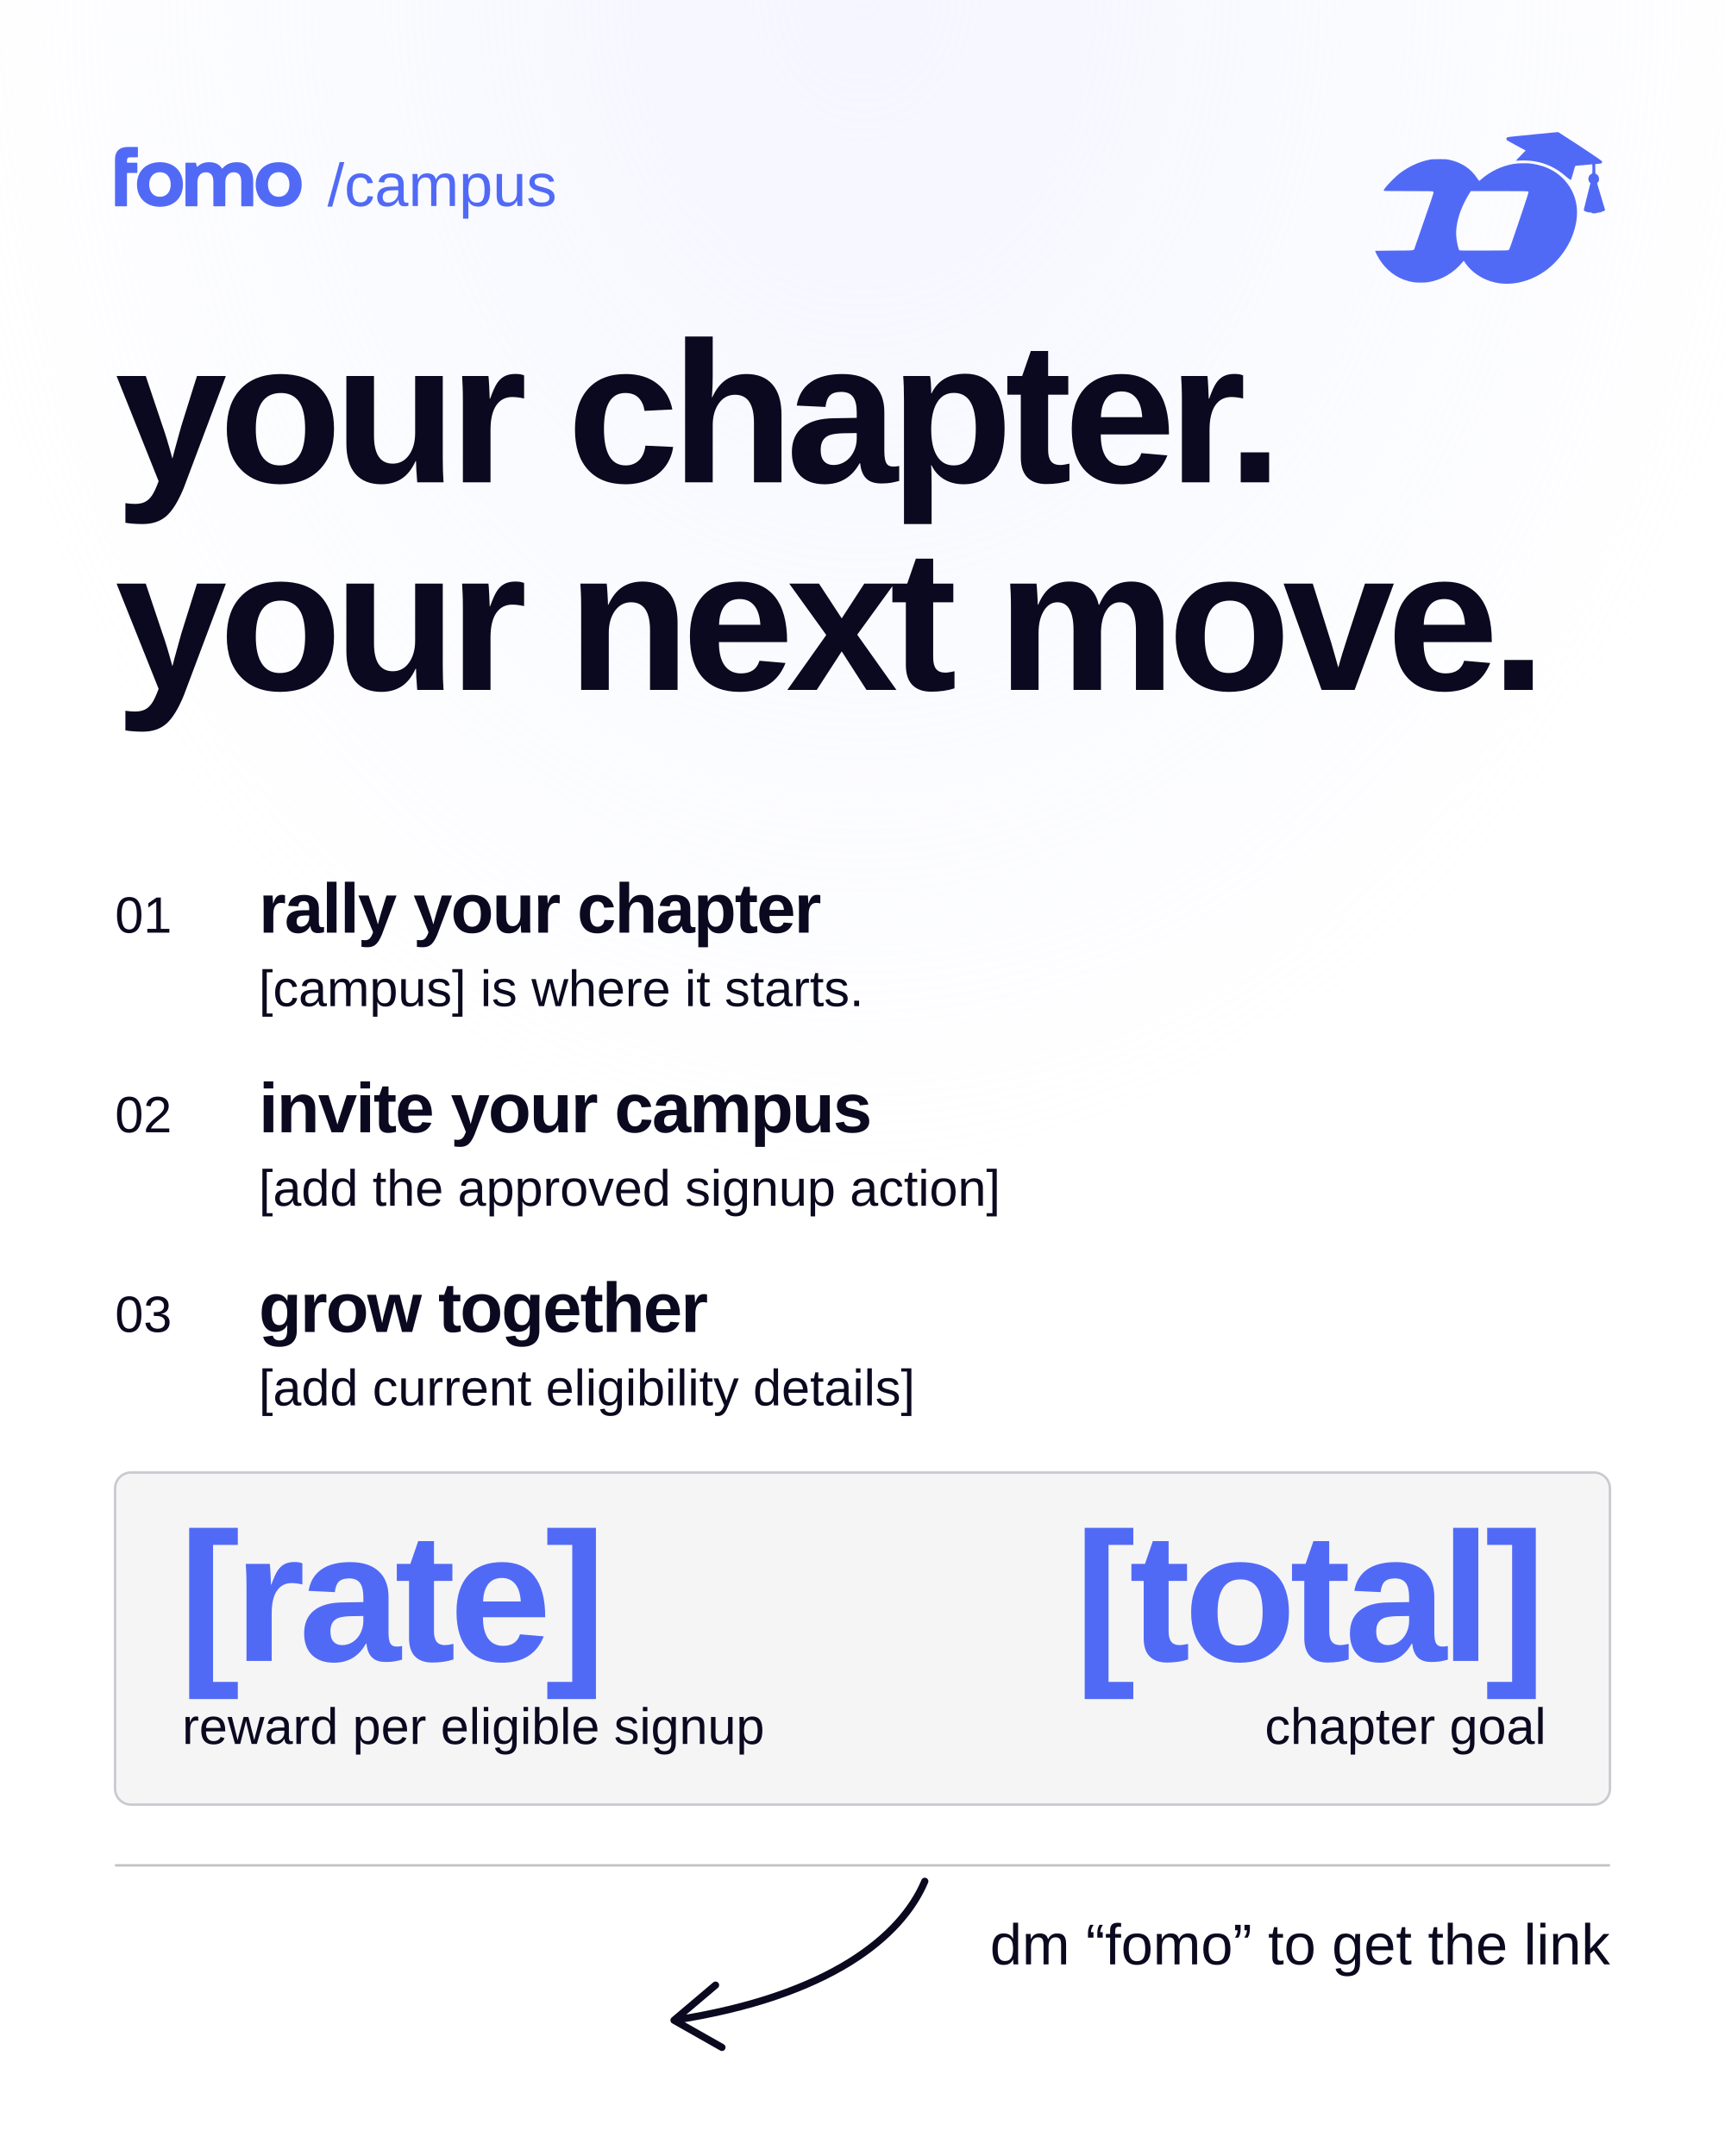
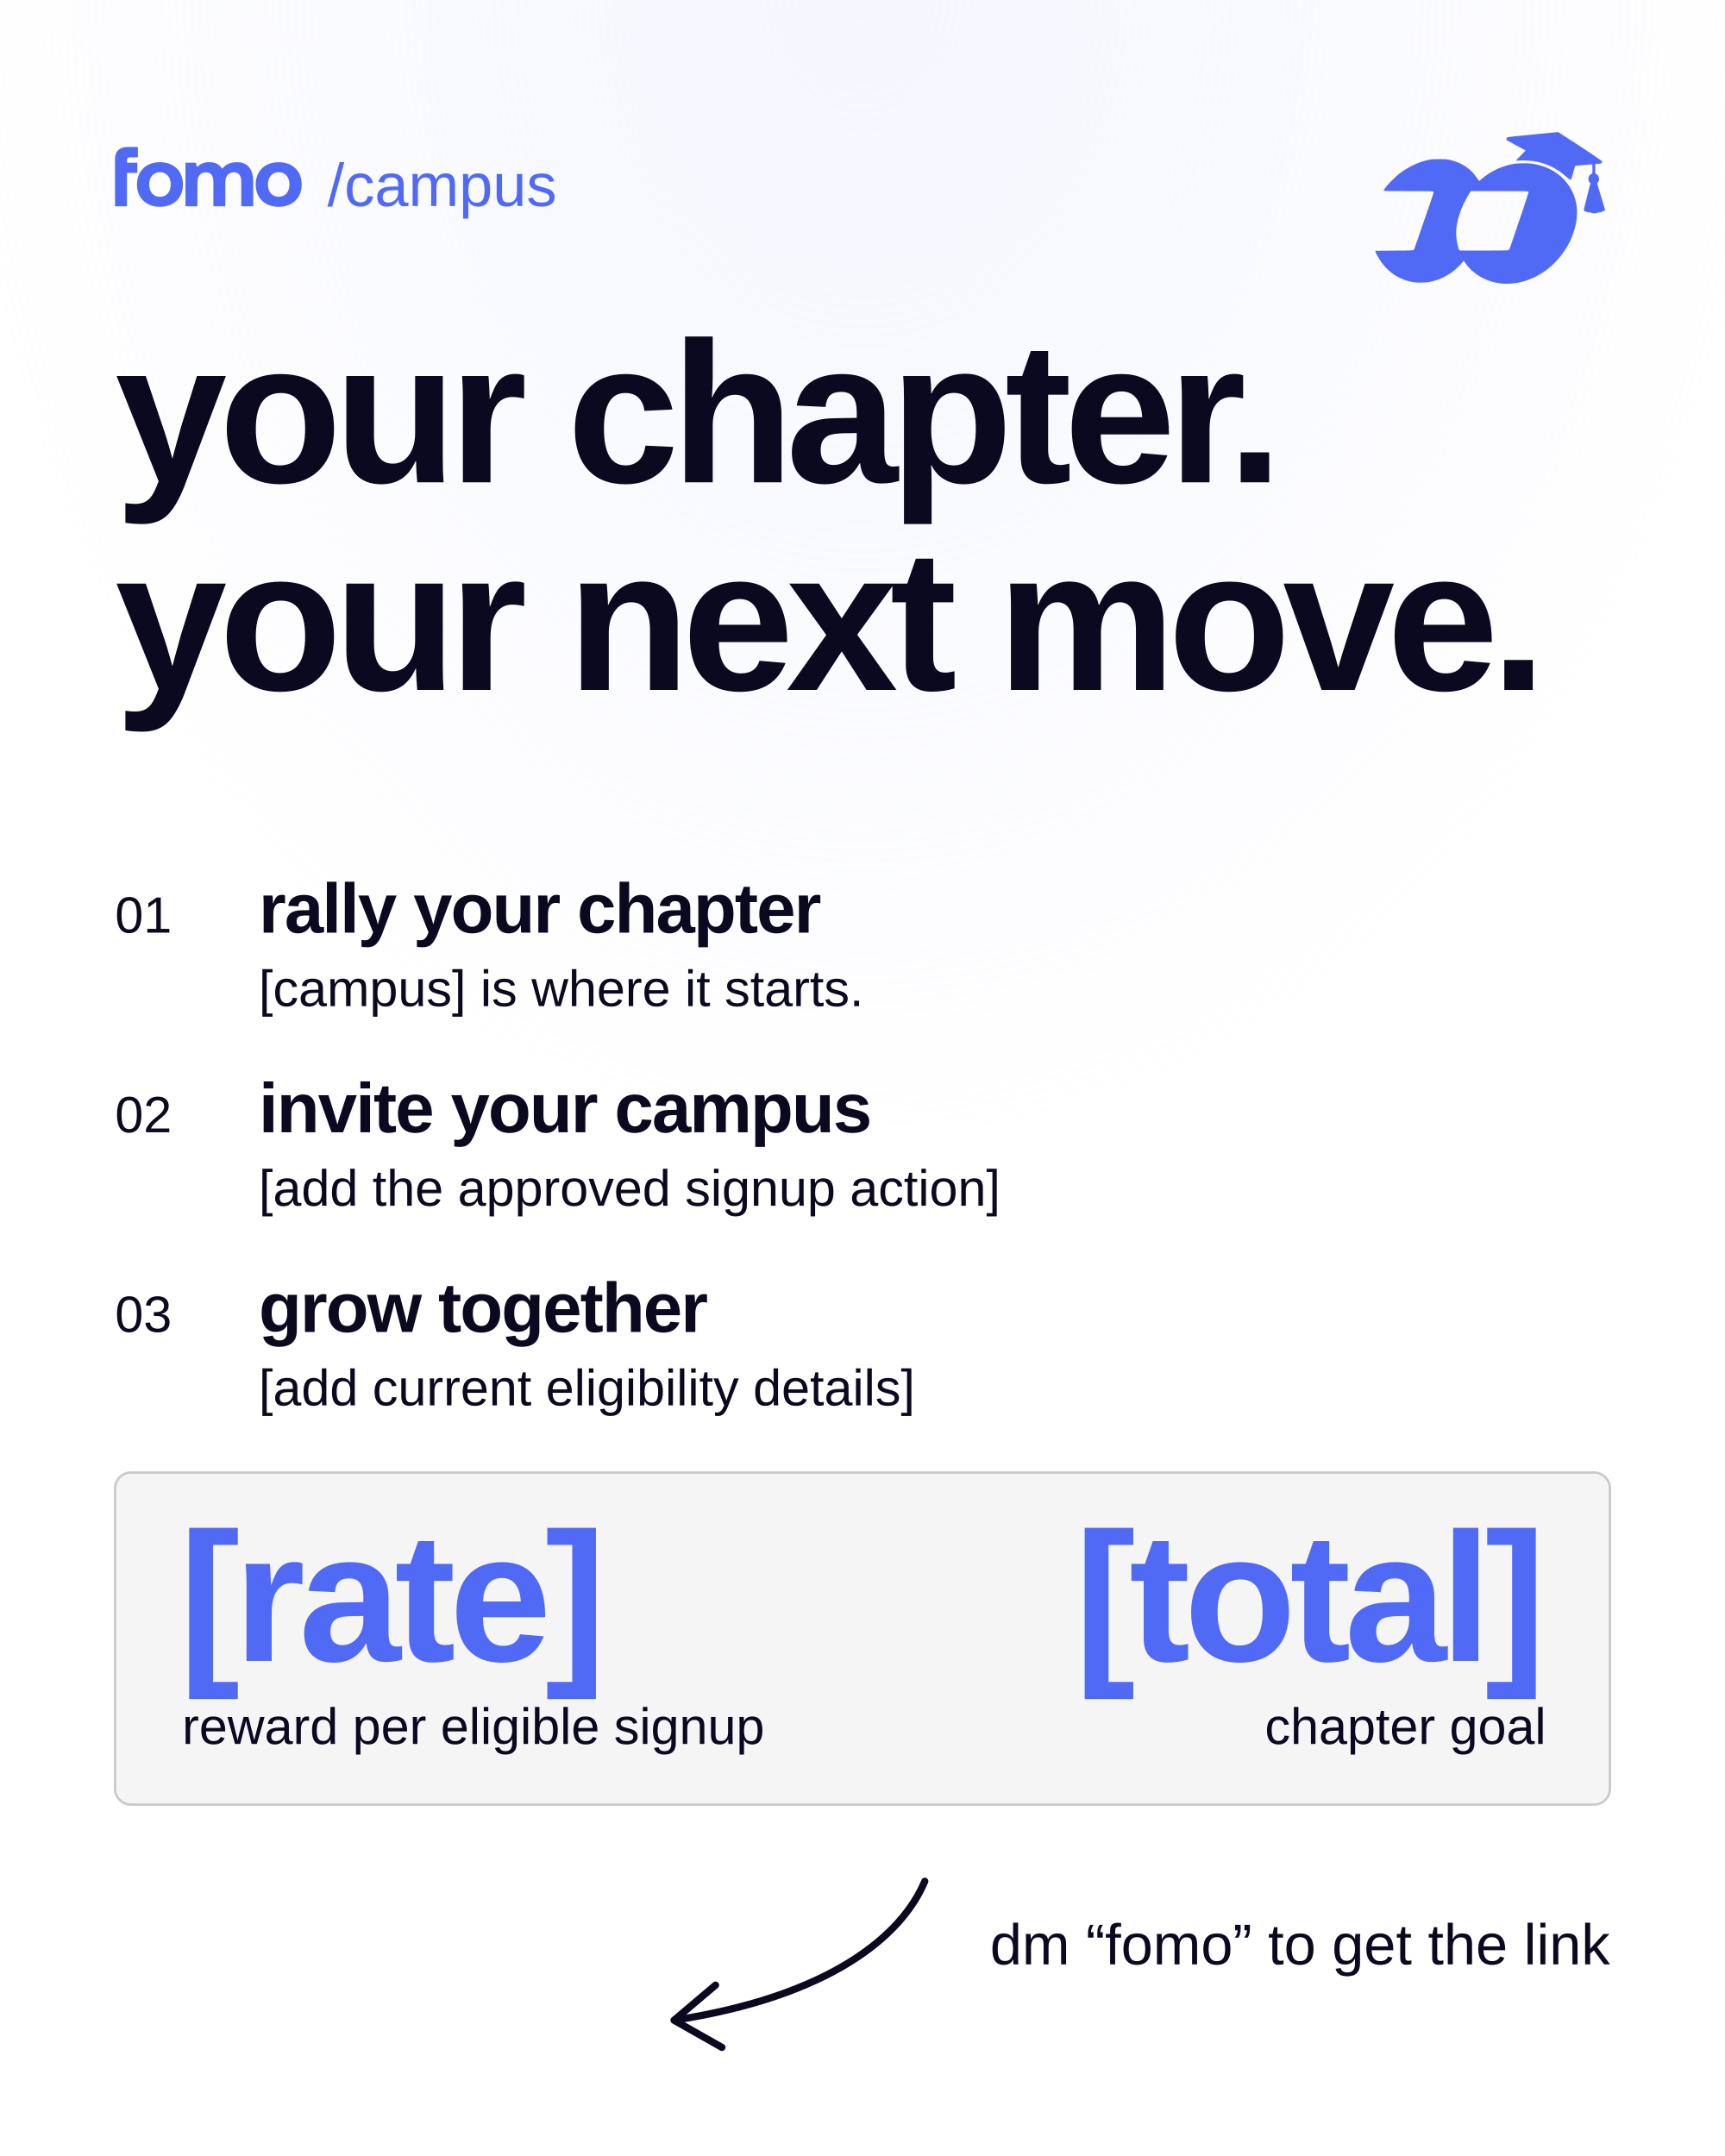
<svg xmlns="http://www.w3.org/2000/svg" xmlns:xlink="http://www.w3.org/1999/xlink" width="1080" height="1350" viewBox="0 0 1080 1350" role="img" aria-labelledby="title description">
  <defs>
    <style>text{font-family:Aeonik,Arial,sans-serif}</style>
    <symbol id="fomo-campus-mark" viewBox="0 0 620 415">
      <g fill="currentColor" fill-rule="evenodd" transform="translate(-240.190 -291.993) scale(0.815589)">
        <path d="M704.000,851.489 C659.298,845.350 618.849,821.276 595.279,786.779 L590.531,779.831 L586.540,784.665 C558.138,819.063 520.232,841.118 477.500,848.109 C467.438,849.755 440.897,849.775 431.000,848.144 C390.066,841.399 356.287,820.720 330.727,786.759 C320.650,773.369 307.823,749.353 310.282,748.480 C310.952,748.242 338.147,747.924 370.715,747.774 C437.969,747.463 431.842,748.359 435.217,738.339 C436.299,735.128 440.265,723.725 444.030,713.000 C452.124,689.943 474.687,624.651 486.579,589.869 C491.210,576.322 495.000,564.542 495.000,563.691 C495.000,562.839 494.293,561.436 493.429,560.571 C492.027,559.170 483.541,559.000 415.051,559.000 C348.565,559.000 338.080,558.802 337.020,557.524 C336.010,556.307 336.975,554.517 342.549,547.274 C351.040,536.242 375.944,511.356 386.500,503.355 C415.124,481.659 446.747,466.787 479.000,459.852 C488.127,457.890 492.509,457.588 512.500,457.547 C533.032,457.505 536.614,457.749 545.881,459.824 C584.401,468.449 613.143,487.752 633.619,518.750 C636.617,523.288 639.264,527.000 639.501,527.000 C639.739,527.000 642.144,525.037 644.846,522.637 C674.311,496.467 711.276,478.895 750.500,472.411 C763.328,470.290 794.041,469.982 806.500,471.849 C856.836,479.392 895.899,501.942 921.968,538.507 C954.832,584.602 958.909,641.335 933.881,704.280 C919.198,741.207 891.383,778.611 859.500,804.302 C813.865,841.075 756.010,858.632 704.000,851.489 Z M733.852,745.500 C734.901,744.400 737.568,738.100 739.778,731.500 C741.988,724.900 748.839,704.875 755.003,687.000 C774.125,631.539 796.000,565.624 796.000,563.462 C796.000,562.328 795.460,560.860 794.800,560.200 C793.884,559.284 772.221,559.000 703.396,559.000 L613.193,559.000 L607.900,567.250 C600.996,578.011 590.163,598.929 584.528,612.379 C570.986,644.701 564.625,678.053 567.010,704.228 C568.643,722.141 573.768,744.378 576.815,746.768 C578.095,747.772 594.392,747.980 655.188,747.768 C730.463,747.505 731.982,747.461 733.852,745.500 Z M998.299,628.894 C996.539,628.385 994.824,627.524 994.489,626.982 C994.146,626.428 992.190,626.266 990.022,626.612 C987.410,627.030 985.121,626.708 982.929,625.615 C981.149,624.727 978.923,624.000 977.981,624.000 C975.197,624.000 970.787,619.991 971.523,618.130 C971.877,617.233 975.979,600.548 980.638,581.052 C985.297,561.556 989.956,543.106 990.991,540.052 L992.872,534.500 L990.500,532.000 C982.248,523.304 985.952,507.770 997.250,503.694 C998.807,503.132 999.000,501.464 999.000,488.531 C999.000,480.539 998.672,474.000 998.272,474.000 C995.946,474.000 949.957,478.091 947.317,478.533 C943.666,479.144 944.526,477.033 936.947,504.000 C934.088,514.175 931.444,522.838 931.072,523.252 C930.186,524.238 922.689,519.440 916.433,513.885 C885.904,486.771 853.740,470.988 815.991,464.599 C802.027,462.235 782.154,461.195 768.545,462.114 C761.969,462.559 756.404,462.737 756.178,462.511 C755.952,462.285 762.816,454.929 771.432,446.164 L787.096,430.229 L769.798,420.922 C739.352,404.542 727.553,397.893 726.782,396.682 C725.220,394.225 725.982,390.057 728.250,388.655 C729.634,387.800 738.967,386.442 752.500,385.127 C764.600,383.951 796.325,380.774 823.000,378.067 C849.675,375.360 875.775,372.844 881.000,372.477 L890.500,371.808 L909.000,383.723 C968.284,421.904 1027.749,461.663 1028.963,463.931 C1030.330,466.486 1029.516,469.662 1027.182,470.880 C1026.257,471.362 1021.562,472.077 1016.750,472.468 L1008.000,473.180 L1008.000,488.590 C1008.000,499.093 1008.349,504.000 1009.096,504.000 C1011.343,504.000 1016.111,508.296 1018.023,512.044 C1020.213,516.339 1020.635,523.898 1018.875,527.316 C1018.256,528.517 1016.830,530.510 1015.706,531.745 C1013.883,533.746 1013.790,534.397 1014.850,537.745 C1015.504,539.810 1021.252,559.030 1027.624,580.456 L1039.210,619.412 L1036.994,621.206 C1035.775,622.193 1033.954,623.000 1032.946,623.000 C1031.939,623.000 1029.564,623.915 1027.670,625.032 C1025.599,626.254 1022.684,627.005 1020.362,626.915 C1018.238,626.833 1014.700,627.473 1012.500,628.339 C1008.042,630.092 1003.110,630.285 998.299,628.894 Z" />
      </g>
    </symbol>
    <symbol id="fomo-wordmark" viewBox="0 0 352 113">
      <path d="M0.003 23.325C0.003 8.468 7.991 0 24.923 0H42.105C42.675 0 43.134 0.46 43.134 1.029V18.462C43.134 19.031 42.675 19.49 42.105 19.49H28.757C24.443 19.49 22.526 21.408 22.526 25.561V28.685C22.526 29.255 22.985 29.714 23.555 29.714H41.076C41.646 29.714 42.105 30.174 42.105 30.743V48.014C42.105 48.584 41.646 49.043 41.076 49.043H23.555C22.985 49.043 22.526 49.503 22.526 50.072V110.797C22.526 111.366 22.066 111.826 21.497 111.826H1.029C0.46 111.826 0 111.366 0 110.797V23.325H0.003Z" fill="currentColor" />
      <path d="M41.381 70.769C41.381 45.528 58.636 28.757 84.673 28.757C110.711 28.757 127.965 45.531 127.965 70.769C127.965 96.008 110.711 112.782 84.673 112.782C58.636 112.782 41.381 96.008 41.381 70.769ZM104.959 70.769C104.959 57.192 97.291 47.606 84.67 47.606C72.049 47.606 64.384 57.192 64.384 70.769C64.384 84.347 72.052 93.933 84.67 93.933C97.287 93.933 104.959 84.347 104.959 70.769Z" fill="currentColor" />
      <path d="M260.369 65.978V110.796C260.369 111.366 259.909 111.825 259.34 111.825H238.872C238.302 111.825 237.843 111.366 237.843 110.796V65.817C237.843 53.995 233.371 47.767 223.785 47.767C214.199 47.767 207.491 54.794 207.81 67.415V110.796C207.81 111.366 207.35 111.825 206.781 111.825H186.313C185.744 111.825 185.284 111.366 185.284 110.796V65.817C185.284 53.995 180.812 47.767 171.065 47.767C161.318 47.767 155.251 55.117 155.251 66.616V110.796C155.251 111.366 154.792 111.825 154.222 111.825H133.754C133.185 111.825 132.725 111.366 132.725 110.796V30.746C132.725 30.177 133.185 29.717 133.754 29.717H151.571C152.044 29.717 152.456 30.039 152.569 30.495L154.088 36.58C154.246 37.211 155.028 37.447 155.501 37.002C160.183 32.615 166.476 28.757 177.451 28.757C186.961 28.757 195.882 31.703 201.246 40.284C201.565 40.791 202.281 40.836 202.652 40.362C208.307 33.136 217.317 28.757 229.687 28.757C245.662 28.757 260.358 37.063 260.358 65.978H260.369Z" fill="currentColor" />
      <path d="M265.029 70.769C265.029 45.528 282.284 28.757 308.321 28.757C334.359 28.757 351.613 45.531 351.613 70.769C351.613 96.008 334.359 112.782 308.321 112.782C282.284 112.782 265.029 96.008 265.029 70.769ZM328.607 70.769C328.607 57.192 320.939 47.606 308.318 47.606C295.697 47.606 288.032 57.192 288.032 70.769C288.032 84.347 295.7 93.933 308.318 93.933C320.935 93.933 328.607 84.347 328.607 70.769Z" fill="currentColor" />
    </symbol>
    <radialGradient id="glow" cx="0.5" cy="0" r="0.55">
      <stop stop-color="#EAEDFF" stop-opacity="0.5" />
      <stop offset="1" stop-color="#EAEDFF" stop-opacity="0" />
    </radialGradient>
  </defs>
  <g id="background">
    <rect width="1080" height="1350" fill="#FFFFFF" />
    <rect width="1080" height="1350" fill="url(#glow)" />
  </g>
  <g id="brand" color="#516AF6">
    <use href="#fomo-wordmark" xlink:href="#fomo-wordmark" x="72" y="92" width="117" height="37.560" />
    <text x="205" y="129" font-size="38" fill="#516AF6" font-weight="500">/campus</text>
    <use href="#fomo-campus-mark" xlink:href="#fomo-campus-mark" x="858" y="80" width="150" height="100.403" />
  </g>
  <g id="editable-invitation-headline">
    <text x="72" y="302" font-size="126" fill="#0B091F" font-weight="700" letter-spacing="-5">your chapter.</text>
    <text x="72" y="432" font-size="126" fill="#0B091F" font-weight="700" letter-spacing="-5">your next move.</text>
  </g>
  <g id="editable-three-steps">
    <g id="step-1">
      <text x="72" y="584" font-size="32" fill="#0B091F" font-weight="500">01</text>
      <text x="162" y="584" font-size="44" fill="#0B091F" font-weight="700" letter-spacing="-1">rally your chapter</text>
      <text x="162" y="630" font-size="32" fill="#0B091F" font-weight="400">[campus] is where it starts.</text>
    </g>
    <g id="step-2">
      <text x="72" y="709" font-size="32" fill="#0B091F" font-weight="500">02</text>
      <text x="162" y="709" font-size="44" fill="#0B091F" font-weight="700" letter-spacing="-1">invite your campus</text>
      <text x="162" y="755" font-size="32" fill="#0B091F" font-weight="400">[add the approved signup action]</text>
    </g>
    <g id="step-3">
      <text x="72" y="834" font-size="32" fill="#0B091F" font-weight="500">03</text>
      <text x="162" y="834" font-size="44" fill="#0B091F" font-weight="700" letter-spacing="-1">grow together</text>
      <text x="162" y="880" font-size="32" fill="#0B091F" font-weight="400">[add current eligibility details]</text>
    </g>
  </g>
  <g id="editable-approved-offer">
    <rect id="reward-panel" x="72" y="922" width="936" height="208" rx="10" fill="#0B091F" fill-opacity="0.04" stroke="#0B091F" stroke-opacity=".2" stroke-width="1.5" />
    <text x="112" y="1040" font-size="115" fill="#516AF6" font-weight="700" letter-spacing="-4">[rate]</text>
    <text x="968" y="1040" font-size="115" fill="#516AF6" font-weight="700" text-anchor="end" letter-spacing="-4">[total]</text>
    <text x="114" y="1092" font-size="32" fill="#0B091F" font-weight="400">reward per eligible signup</text>
    <text x="968" y="1092" font-size="32" fill="#0B091F" font-weight="400" text-anchor="end">chapter goal</text>
  </g>
  <g id="editable-call-to-action">
-     <path d="M72 1168 H1008" fill="none" stroke="#0B091F" stroke-opacity=".25" stroke-width="1.5" />
    <text x="1008" y="1230" font-size="36" fill="#0B091F" font-weight="500" text-anchor="end">dm “fomo” to get the link</text>
    <path id="cta-arrow" d="M157 0C142.5 34.5 97.5 72 0 87M26 65L0 87L30 104" transform="translate(422 1178)" fill="none" stroke="#0B091F" stroke-width="4.5" stroke-linecap="round" stroke-linejoin="round" />
  </g>
</svg>
